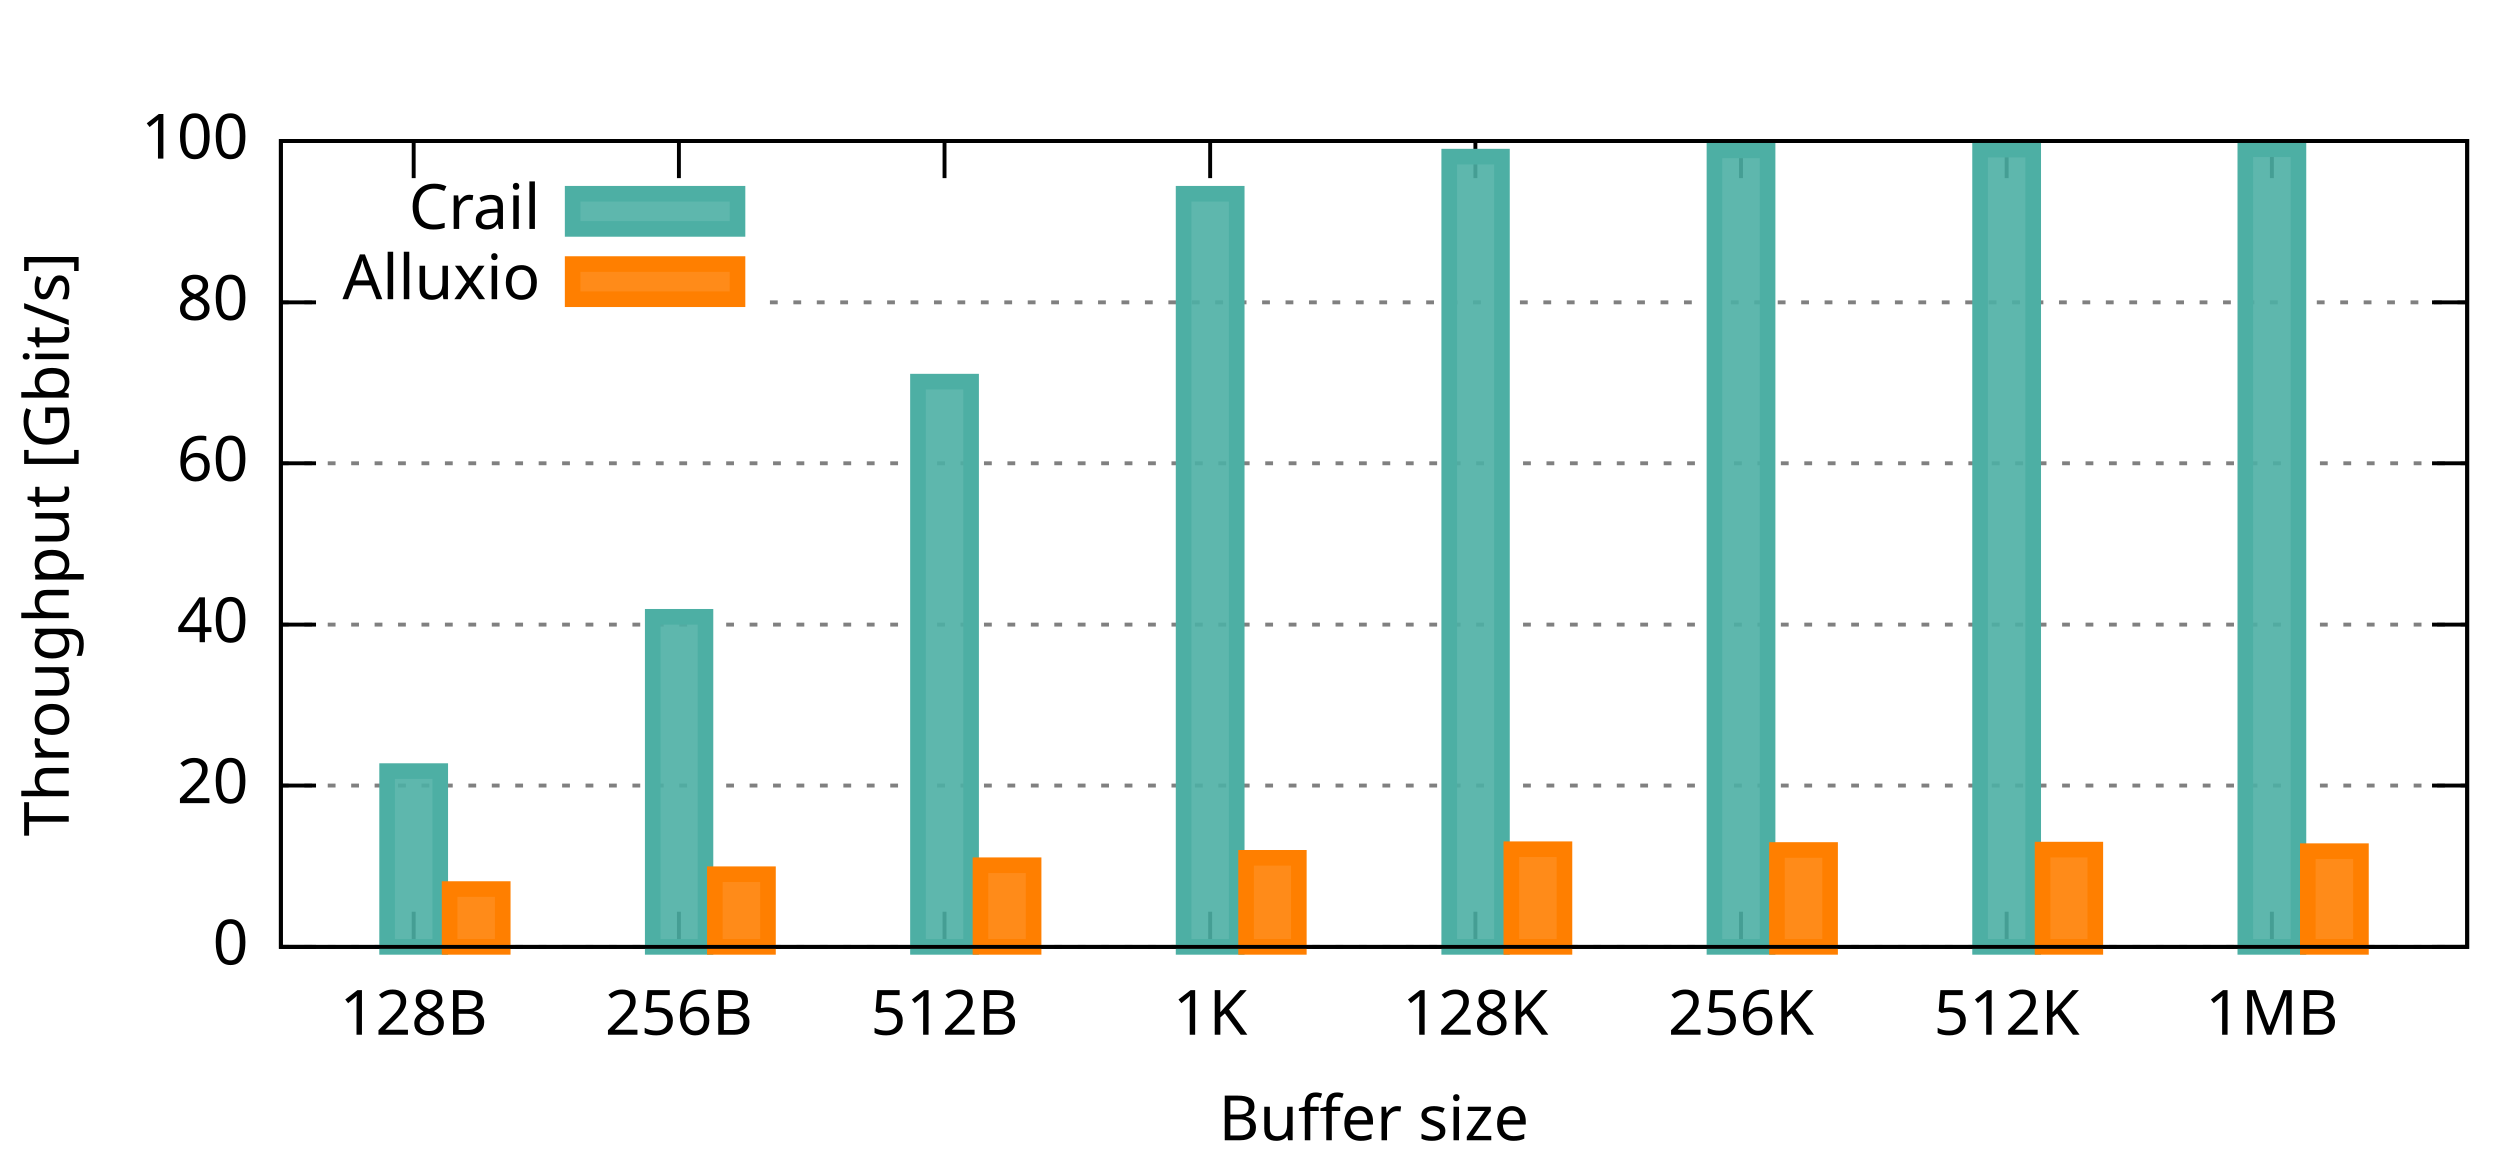
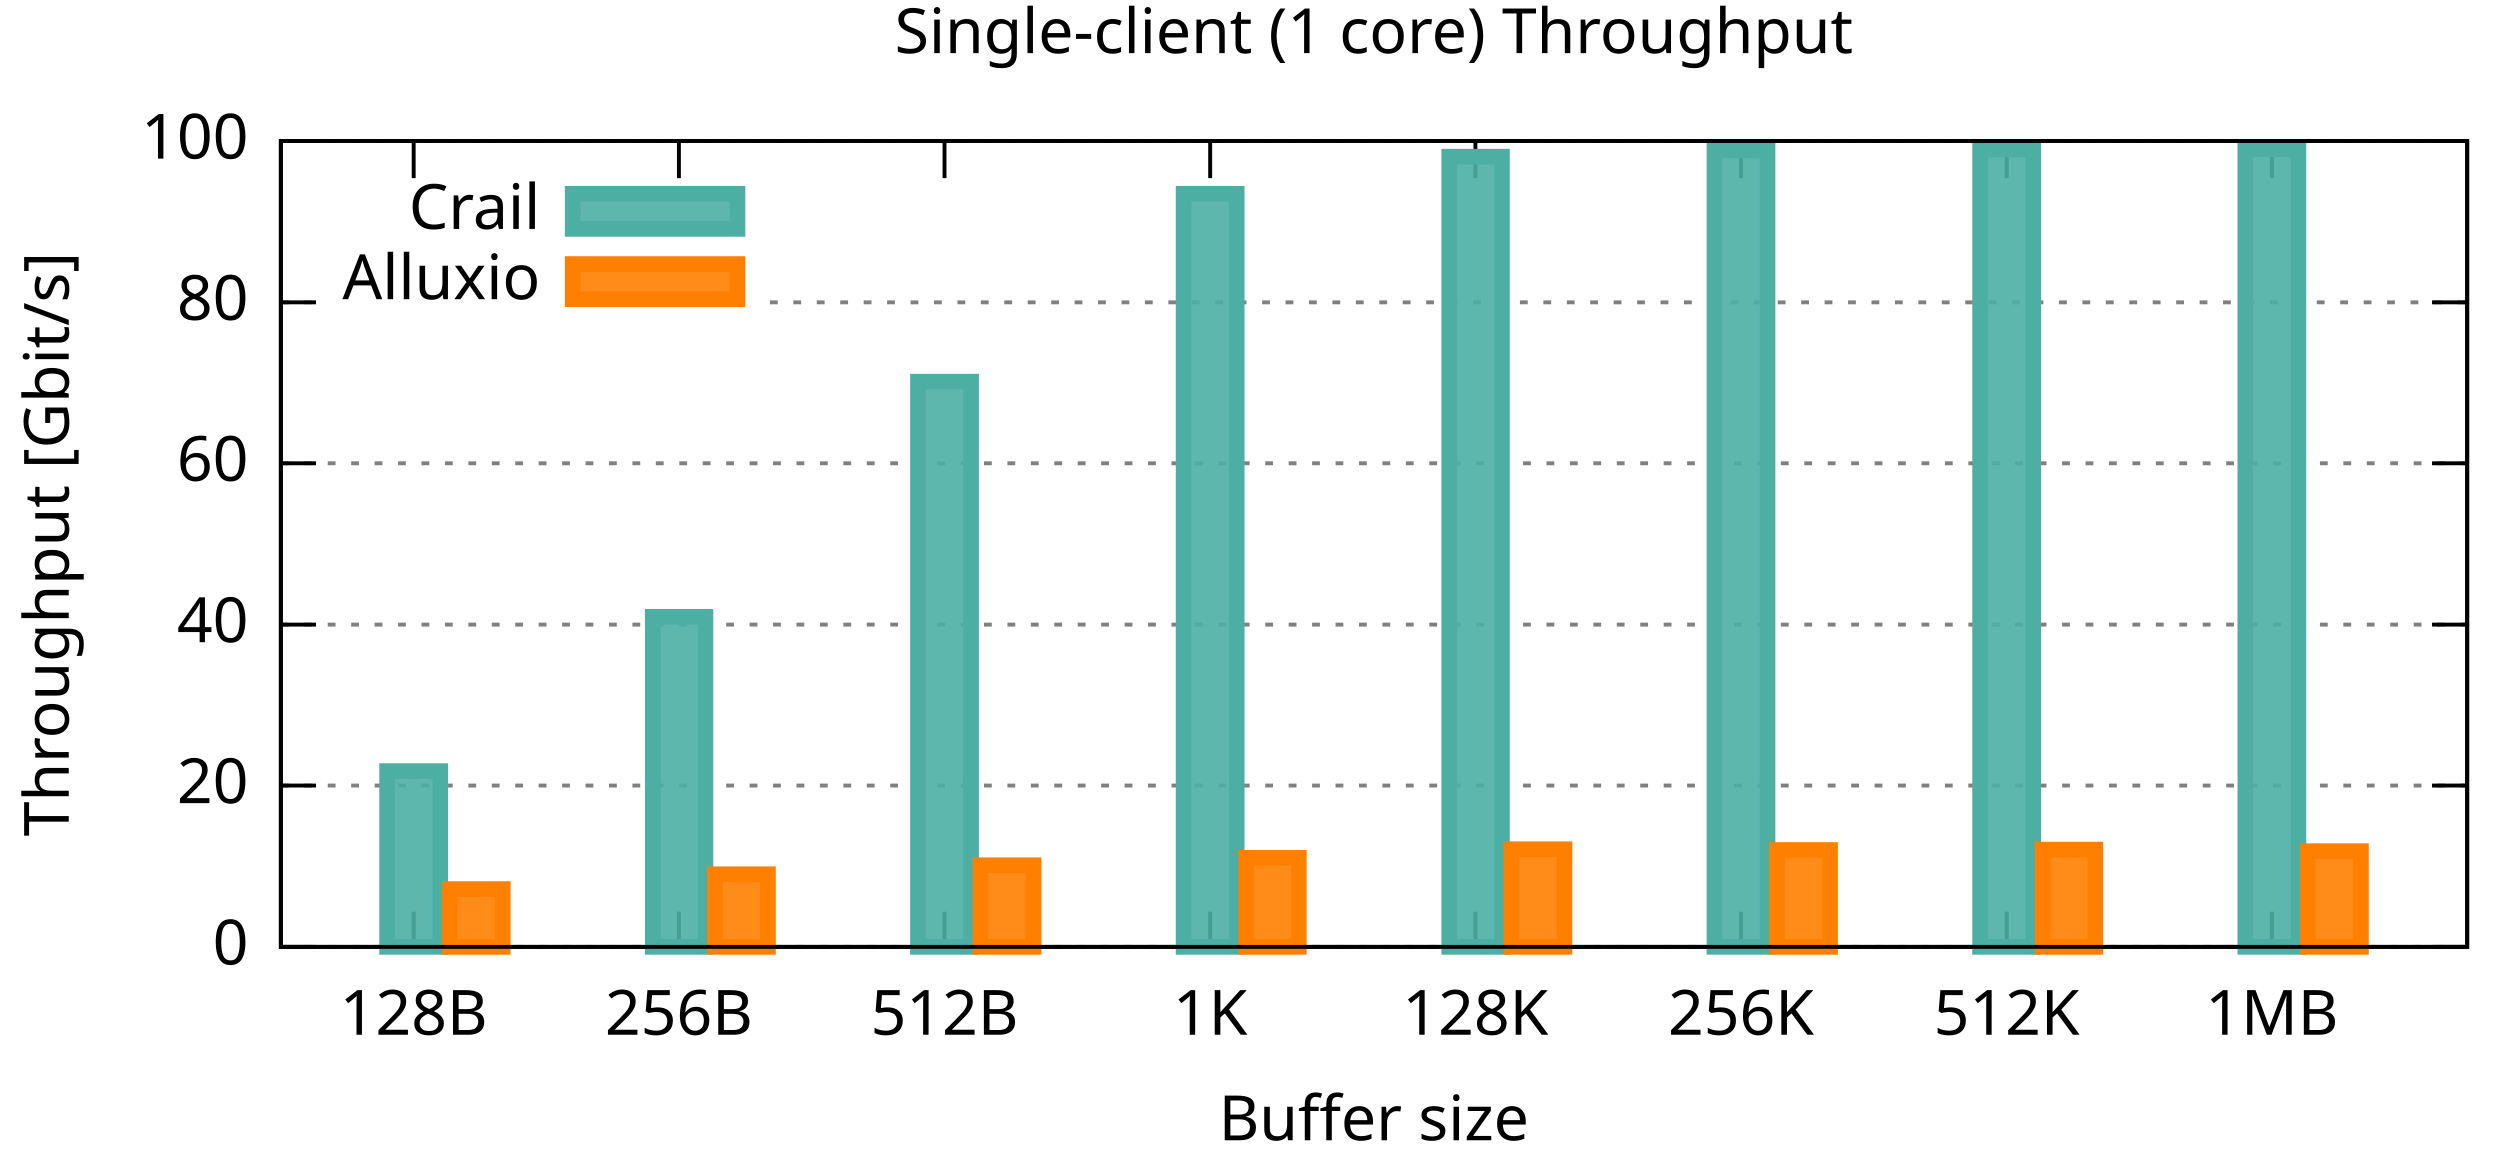
<svg xmlns="http://www.w3.org/2000/svg" xmlns:xlink="http://www.w3.org/1999/xlink" width="640" height="300" viewBox="0 0 640 300">
  <g id="gnuplot_canvas">
    <rect x="0" y="0" width="640" height="300" fill="none" />
    <defs>
      <circle id="gpDot" r="0.5" stroke-width="0.5" />
      <path id="gpPt0" stroke-width="0.222" stroke="currentColor" d="M-1,0 h2 M0,-1 v2" />
      <path id="gpPt1" stroke-width="0.222" stroke="currentColor" d="M-1,-1 L1,1 M1,-1 L-1,1" />
      <path id="gpPt2" stroke-width="0.222" stroke="currentColor" d="M-1,0 L1,0 M0,-1 L0,1 M-1,-1 L1,1 M-1,1 L1,-1" />
      <rect id="gpPt3" stroke-width="0.222" stroke="currentColor" x="-1" y="-1" width="2" height="2" />
      <rect id="gpPt4" stroke-width="0.222" stroke="currentColor" fill="currentColor" x="-1" y="-1" width="2" height="2" />
      <circle id="gpPt5" stroke-width="0.222" stroke="currentColor" cx="0" cy="0" r="1" />
      <use xlink:href="#gpPt5" id="gpPt6" fill="currentColor" stroke="none" />
      <path id="gpPt7" stroke-width="0.222" stroke="currentColor" d="M0,-1.33 L-1.33,0.67 L1.33,0.67 z" />
      <use xlink:href="#gpPt7" id="gpPt8" fill="currentColor" stroke="none" />
      <use xlink:href="#gpPt7" id="gpPt9" stroke="currentColor" transform="rotate(180)" />
      <use xlink:href="#gpPt9" id="gpPt10" fill="currentColor" stroke="none" />
      <use xlink:href="#gpPt3" id="gpPt11" stroke="currentColor" transform="rotate(45)" />
      <use xlink:href="#gpPt11" id="gpPt12" fill="currentColor" stroke="none" />
    </defs>
    <g style="fill:none; color:white; stroke:currentColor; stroke-width:1.00; stroke-linecap:butt; stroke-linejoin:miter">
</g>
    <g style="fill:none; color:black; stroke:currentColor; stroke-width:1.00; stroke-linecap:butt; stroke-linejoin:miter">
</g>
    <g style="fill:none; color:gray; stroke:currentColor; stroke-width:1.00; stroke-linecap:butt; stroke-linejoin:miter">
      <path stroke="gray" stroke-dasharray=" 2,4" class="gridline" d="M71.9,242.4 L631.6,242.4  h0.01" />
    </g>
    <g style="fill:none; color:black; stroke:currentColor; stroke-width:1.00; stroke-linecap:butt; stroke-linejoin:miter">
      <path stroke="black" d="M71.9,242.4 L80.9,242.4 M631.6,242.4 L622.6,242.4  h0.01" />
      <g transform="translate(63.6,246.9)" style="stroke:none; fill:black; font-family:Times-Roman; font-size:12.00pt; text-anchor:end">
        <text> 0</text>
      </g>
    </g>
    <g style="fill:none; color:gray; stroke:currentColor; stroke-width:1.00; stroke-linecap:butt; stroke-linejoin:miter">
      <path stroke="gray" stroke-dasharray=" 2,4" class="gridline" d="M71.9,201.1 L631.6,201.1  h0.01" />
    </g>
    <g style="fill:none; color:black; stroke:currentColor; stroke-width:1.00; stroke-linecap:butt; stroke-linejoin:miter">
      <path stroke="black" d="M71.9,201.1 L80.9,201.1 M631.6,201.1 L622.6,201.1  h0.01" />
      <g transform="translate(63.6,205.6)" style="stroke:none; fill:black; font-family:Times-Roman; font-size:12.00pt; text-anchor:end">
        <text> 20</text>
      </g>
    </g>
    <g style="fill:none; color:gray; stroke:currentColor; stroke-width:1.00; stroke-linecap:butt; stroke-linejoin:miter">
      <path stroke="gray" stroke-dasharray=" 2,4" class="gridline" d="M71.9,159.9 L631.6,159.9  h0.01" />
    </g>
    <g style="fill:none; color:black; stroke:currentColor; stroke-width:1.00; stroke-linecap:butt; stroke-linejoin:miter">
      <path stroke="black" d="M71.9,159.9 L80.9,159.9 M631.6,159.9 L622.6,159.9  h0.01" />
      <g transform="translate(63.6,164.4)" style="stroke:none; fill:black; font-family:Times-Roman; font-size:12.00pt; text-anchor:end">
        <text> 40</text>
      </g>
    </g>
    <g style="fill:none; color:gray; stroke:currentColor; stroke-width:1.00; stroke-linecap:butt; stroke-linejoin:miter">
      <path stroke="gray" stroke-dasharray=" 2,4" class="gridline" d="M71.9,118.6 L631.6,118.6  h0.01" />
    </g>
    <g style="fill:none; color:black; stroke:currentColor; stroke-width:1.00; stroke-linecap:butt; stroke-linejoin:miter">
      <path stroke="black" d="M71.9,118.6 L80.9,118.6 M631.6,118.6 L622.6,118.6  h0.01" />
      <g transform="translate(63.6,123.1)" style="stroke:none; fill:black; font-family:Times-Roman; font-size:12.00pt; text-anchor:end">
        <text> 60</text>
      </g>
    </g>
    <g style="fill:none; color:gray; stroke:currentColor; stroke-width:1.00; stroke-linecap:butt; stroke-linejoin:miter">
      <path stroke="gray" stroke-dasharray=" 2,4" class="gridline" d="M71.9,77.4 L80.2,77.4 M197.1,77.4 L631.6,77.4  h0.01" />
    </g>
    <g style="fill:none; color:black; stroke:currentColor; stroke-width:1.00; stroke-linecap:butt; stroke-linejoin:miter">
      <path stroke="black" d="M71.9,77.4 L80.9,77.4 M631.6,77.4 L622.6,77.4  h0.01" />
      <g transform="translate(63.6,81.9)" style="stroke:none; fill:black; font-family:Times-Roman; font-size:12.00pt; text-anchor:end">
        <text> 80</text>
      </g>
    </g>
    <g style="fill:none; color:gray; stroke:currentColor; stroke-width:1.00; stroke-linecap:butt; stroke-linejoin:miter">
      <path stroke="gray" stroke-dasharray=" 2,4" class="gridline" d="M71.9,36.1 L631.6,36.1  h0.01" />
    </g>
    <g style="fill:none; color:black; stroke:currentColor; stroke-width:1.00; stroke-linecap:butt; stroke-linejoin:miter">
      <path stroke="black" d="M71.9,36.1 L80.9,36.1 M631.6,36.1 L622.6,36.1  h0.01" />
      <g transform="translate(63.6,40.6)" style="stroke:none; fill:black; font-family:Times-Roman; font-size:12.00pt; text-anchor:end">
        <text> 100</text>
      </g>
      <path stroke="black" d="M105.9,242.4 L105.9,233.4 M105.9,36.1 L105.9,45.1  h0.01" />
      <g transform="translate(105.9,264.9)" style="stroke:none; fill:black; font-family:Times-Roman; font-size:12.00pt; text-anchor:middle">
        <text>128B</text>
      </g>
      <path stroke="black" d="M173.8,242.4 L173.8,233.4 M173.8,36.1 L173.8,45.1  h0.01" />
      <g transform="translate(173.8,264.9)" style="stroke:none; fill:black; font-family:Times-Roman; font-size:12.00pt; text-anchor:middle">
        <text>256B</text>
      </g>
      <path stroke="black" d="M241.8,242.4 L241.8,233.4 M241.8,36.1 L241.8,45.1  h0.01" />
      <g transform="translate(241.8,264.9)" style="stroke:none; fill:black; font-family:Times-Roman; font-size:12.00pt; text-anchor:middle">
        <text>512B</text>
      </g>
      <path stroke="black" d="M309.8,242.4 L309.8,233.4 M309.8,36.1 L309.8,45.1  h0.01" />
      <g transform="translate(309.8,264.9)" style="stroke:none; fill:black; font-family:Times-Roman; font-size:12.00pt; text-anchor:middle">
        <text>1K</text>
      </g>
      <path stroke="black" d="M377.7,242.4 L377.7,233.4 M377.7,36.1 L377.7,45.1  h0.01" />
      <g transform="translate(377.7,264.9)" style="stroke:none; fill:black; font-family:Times-Roman; font-size:12.00pt; text-anchor:middle">
        <text>128K</text>
      </g>
      <path stroke="black" d="M445.7,242.4 L445.7,233.4 M445.7,36.1 L445.7,45.1  h0.01" />
      <g transform="translate(445.7,264.9)" style="stroke:none; fill:black; font-family:Times-Roman; font-size:12.00pt; text-anchor:middle">
        <text>256K</text>
      </g>
      <path stroke="black" d="M513.7,242.4 L513.7,233.4 M513.7,36.1 L513.7,45.1  h0.01" />
      <g transform="translate(513.7,264.9)" style="stroke:none; fill:black; font-family:Times-Roman; font-size:12.00pt; text-anchor:middle">
        <text>512K</text>
      </g>
      <path stroke="black" d="M581.6,242.4 L581.6,233.4 M581.6,36.1 L581.6,45.1  h0.01" />
      <g transform="translate(581.6,264.9)" style="stroke:none; fill:black; font-family:Times-Roman; font-size:12.00pt; text-anchor:middle">
        <text>1MB</text>
      </g>
      <path stroke="black" d="M71.9,36.1 L71.9,242.4 L631.6,242.4 L631.6,36.1 L71.9,36.1 Z  h0.01" />
      <g transform="translate(17.6,139.3) rotate(270)" style="stroke:none; fill:black; font-family:Times-Roman; font-size:12.00pt; text-anchor:middle">
        <text>Throughput [Gbit/s]</text>
      </g>
      <g transform="translate(351.7,291.9)" style="stroke:none; fill:black; font-family:Times-Roman; font-size:12.00pt; text-anchor:middle">
        <text>Buffer size</text>
      </g>
+       <g transform="translate(351.7,13.6)" style="stroke:none; fill:black; font-family:Times-Roman; font-size:12.00pt; text-anchor:middle">
+         <text>Single-client (1 core) Throughput</text>
+       </g>
    </g>
    <g id="gnuplot_plot_1">
      <g style="fill:none; color:white; stroke:black; stroke-width:4.00; stroke-linecap:butt; stroke-linejoin:miter">
</g>
      <g style="fill:none; color:red; stroke:currentColor; stroke-width:4.00; stroke-linecap:butt; stroke-linejoin:miter">
        <g transform="translate(138.3,58.6)" style="stroke:none; fill:black; font-family:Times-Roman; font-size:12.00pt; text-anchor:end">
          <text>Crail</text>
        </g>
        <g style="stroke:none; shape-rendering:crispEdges">
          <polygon fill="rgb( 77, 175, 164)" fill-opacity="0.9" points="146.6,58.6 188.8,58.6 188.8,49.6 146.6,49.6 " />
        </g>
        <path stroke="rgb( 77, 175, 164)" d="M146.6,58.6 L188.8,58.6 L188.8,49.6 L146.6,49.6 L146.6,58.6 Z  h0.01" />
        <g style="stroke:none; shape-rendering:crispEdges">
          <polygon fill="rgb( 77, 175, 164)" fill-opacity="0.9" points="99.1,242.4 112.8,242.4 112.8,197.3 99.1,197.3 " />
        </g>
        <path stroke="rgb( 77, 175, 164)" d="M99.1,242.4 L99.1,197.4 L112.7,197.4 L112.7,242.4 L99.1,242.4 Z  h0.01" />
        <g style="stroke:none; shape-rendering:crispEdges">
          <polygon fill="rgb( 77, 175, 164)" fill-opacity="0.9" points="167.1,242.4 180.7,242.4 180.7,157.8 167.1,157.8 " />
        </g>
        <path stroke="rgb( 77, 175, 164)" d="M167.1,242.4 L167.1,157.9 L180.6,157.9 L180.6,242.4 L167.1,242.4 Z  h0.01" />
        <g style="stroke:none; shape-rendering:crispEdges">
          <polygon fill="rgb( 77, 175, 164)" fill-opacity="0.9" points="235.0,242.4 248.7,242.4 248.7,97.6 235.0,97.6 " />
        </g>
        <path stroke="rgb( 77, 175, 164)" d="M235.0,242.4 L235.0,97.7 L248.6,97.7 L248.6,242.4 L235.0,242.4 Z  h0.01" />
        <g style="stroke:none; shape-rendering:crispEdges">
          <polygon fill="rgb( 77, 175, 164)" fill-opacity="0.9" points="303.0,242.4 316.7,242.4 316.7,49.5 303.0,49.5 " />
        </g>
        <path stroke="rgb( 77, 175, 164)" d="M303.0,242.4 L303.0,49.6 L316.6,49.6 L316.6,242.4 L303.0,242.4 Z  h0.01" />
        <g style="stroke:none; shape-rendering:crispEdges">
          <polygon fill="rgb( 77, 175, 164)" fill-opacity="0.9" points="371.0,242.4 384.6,242.4 384.6,40.0 371.0,40.0 " />
        </g>
        <path stroke="rgb( 77, 175, 164)" d="M371.0,242.4 L371.0,40.1 L384.5,40.1 L384.5,242.4 L371.0,242.4 Z  h0.01" />
        <g style="stroke:none; shape-rendering:crispEdges">
          <polygon fill="rgb( 77, 175, 164)" fill-opacity="0.9" points="438.9,242.4 452.6,242.4 452.6,38.4 438.9,38.4 " />
        </g>
        <path stroke="rgb( 77, 175, 164)" d="M438.9,242.4 L438.9,38.5 L452.5,38.5 L452.5,242.4 L438.9,242.4 Z  h0.01" />
        <g style="stroke:none; shape-rendering:crispEdges">
          <polygon fill="rgb( 77, 175, 164)" fill-opacity="0.9" points="506.9,242.4 520.6,242.4 520.6,38.2 506.9,38.2 " />
        </g>
        <path stroke="rgb( 77, 175, 164)" d="M506.9,242.4 L506.9,38.3 L520.5,38.3 L520.5,242.4 L506.9,242.4 Z  h0.01" />
        <g style="stroke:none; shape-rendering:crispEdges">
          <polygon fill="rgb( 77, 175, 164)" fill-opacity="0.9" points="574.8,242.4 588.5,242.4 588.5,38.1 574.8,38.1 " />
        </g>
        <path stroke="rgb( 77, 175, 164)" d="M574.8,242.4 L574.8,38.2 L588.4,38.2 L588.4,242.4 L574.8,242.4 Z  h0.01" />
      </g>
    </g>
    <g id="gnuplot_plot_2">
      <g style="fill:none; color:green; stroke:currentColor; stroke-width:4.00; stroke-linecap:butt; stroke-linejoin:miter">
        <g transform="translate(138.3,76.6)" style="stroke:none; fill:black; font-family:Times-Roman; font-size:12.00pt; text-anchor:end">
          <text>Alluxio</text>
        </g>
        <g style="stroke:none; shape-rendering:crispEdges">
          <polygon fill="rgb(255, 127,   0)" fill-opacity="0.9" points="146.6,76.6 188.8,76.6 188.8,67.6 146.6,67.6 " />
        </g>
        <path stroke="rgb(255, 127,   0)" d="M146.6,76.6 L188.8,76.6 L188.8,67.6 L146.6,67.6 L146.6,76.6 Z  h0.01" />
        <g style="stroke:none; shape-rendering:crispEdges">
          <polygon fill="rgb(255, 127,   0)" fill-opacity="0.9" points="115.1,242.4 128.8,242.4 128.8,227.5 115.1,227.5 " />
        </g>
        <path stroke="rgb(255, 127,   0)" d="M115.1,242.4 L115.1,227.6 L128.7,227.6 L128.7,242.4 L115.1,242.4 Z  h0.01" />
        <g style="stroke:none; shape-rendering:crispEdges">
          <polygon fill="rgb(255, 127,   0)" fill-opacity="0.9" points="183.0,242.4 196.7,242.4 196.7,223.7 183.0,223.7 " />
        </g>
        <path stroke="rgb(255, 127,   0)" d="M183.0,242.4 L183.0,223.8 L196.6,223.8 L196.6,242.4 L183.0,242.4 Z  h0.01" />
        <g style="stroke:none; shape-rendering:crispEdges">
          <polygon fill="rgb(255, 127,   0)" fill-opacity="0.9" points="251.0,242.4 264.7,242.4 264.7,221.4 251.0,221.4 " />
        </g>
        <path stroke="rgb(255, 127,   0)" d="M251.0,242.4 L251.0,221.5 L264.6,221.5 L264.6,242.4 L251.0,242.4 Z  h0.01" />
        <g style="stroke:none; shape-rendering:crispEdges">
          <polygon fill="rgb(255, 127,   0)" fill-opacity="0.9" points="319.0,242.4 332.6,242.4 332.6,219.5 319.0,219.5 " />
        </g>
        <path stroke="rgb(255, 127,   0)" d="M319.0,242.4 L319.0,219.6 L332.5,219.6 L332.5,242.4 L319.0,242.4 Z  h0.01" />
        <g style="stroke:none; shape-rendering:crispEdges">
          <polygon fill="rgb(255, 127,   0)" fill-opacity="0.9" points="386.9,242.4 400.6,242.4 400.6,217.3 386.9,217.3 " />
        </g>
        <path stroke="rgb(255, 127,   0)" d="M386.9,242.4 L386.9,217.4 L400.5,217.4 L400.5,242.4 L386.9,242.4 Z  h0.01" />
        <g style="stroke:none; shape-rendering:crispEdges">
          <polygon fill="rgb(255, 127,   0)" fill-opacity="0.9" points="454.9,242.4 468.6,242.4 468.6,217.5 454.9,217.5 " />
        </g>
        <path stroke="rgb(255, 127,   0)" d="M454.9,242.4 L454.9,217.6 L468.5,217.6 L468.5,242.4 L454.9,242.4 Z  h0.01" />
        <g style="stroke:none; shape-rendering:crispEdges">
          <polygon fill="rgb(255, 127,   0)" fill-opacity="0.9" points="522.9,242.4 536.5,242.4 536.5,217.4 522.9,217.4 " />
        </g>
        <path stroke="rgb(255, 127,   0)" d="M522.9,242.4 L522.9,217.5 L536.4,217.5 L536.4,242.4 L522.9,242.4 Z  h0.01" />
        <g style="stroke:none; shape-rendering:crispEdges">
          <polygon fill="rgb(255, 127,   0)" fill-opacity="0.9" points="590.8,242.4 604.5,242.4 604.5,217.8 590.8,217.8 " />
        </g>
        <path stroke="rgb(255, 127,   0)" d="M590.8,242.4 L590.8,217.9 L604.4,217.9 L604.4,242.4 L590.8,242.4 Z  h0.01" />
      </g>
    </g>
    <g style="fill:none; color:white; stroke:rgb(255, 127,   0); stroke-width:1.00; stroke-linecap:butt; stroke-linejoin:miter">
</g>
    <g style="fill:none; color:black; stroke:currentColor; stroke-width:1.00; stroke-linecap:butt; stroke-linejoin:miter">
      <path stroke="black" d="M71.9,36.1 L71.9,242.4 L631.6,242.4 L631.6,36.1 L71.9,36.1 Z  h0.01" />
    </g>
  </g>
</svg>
